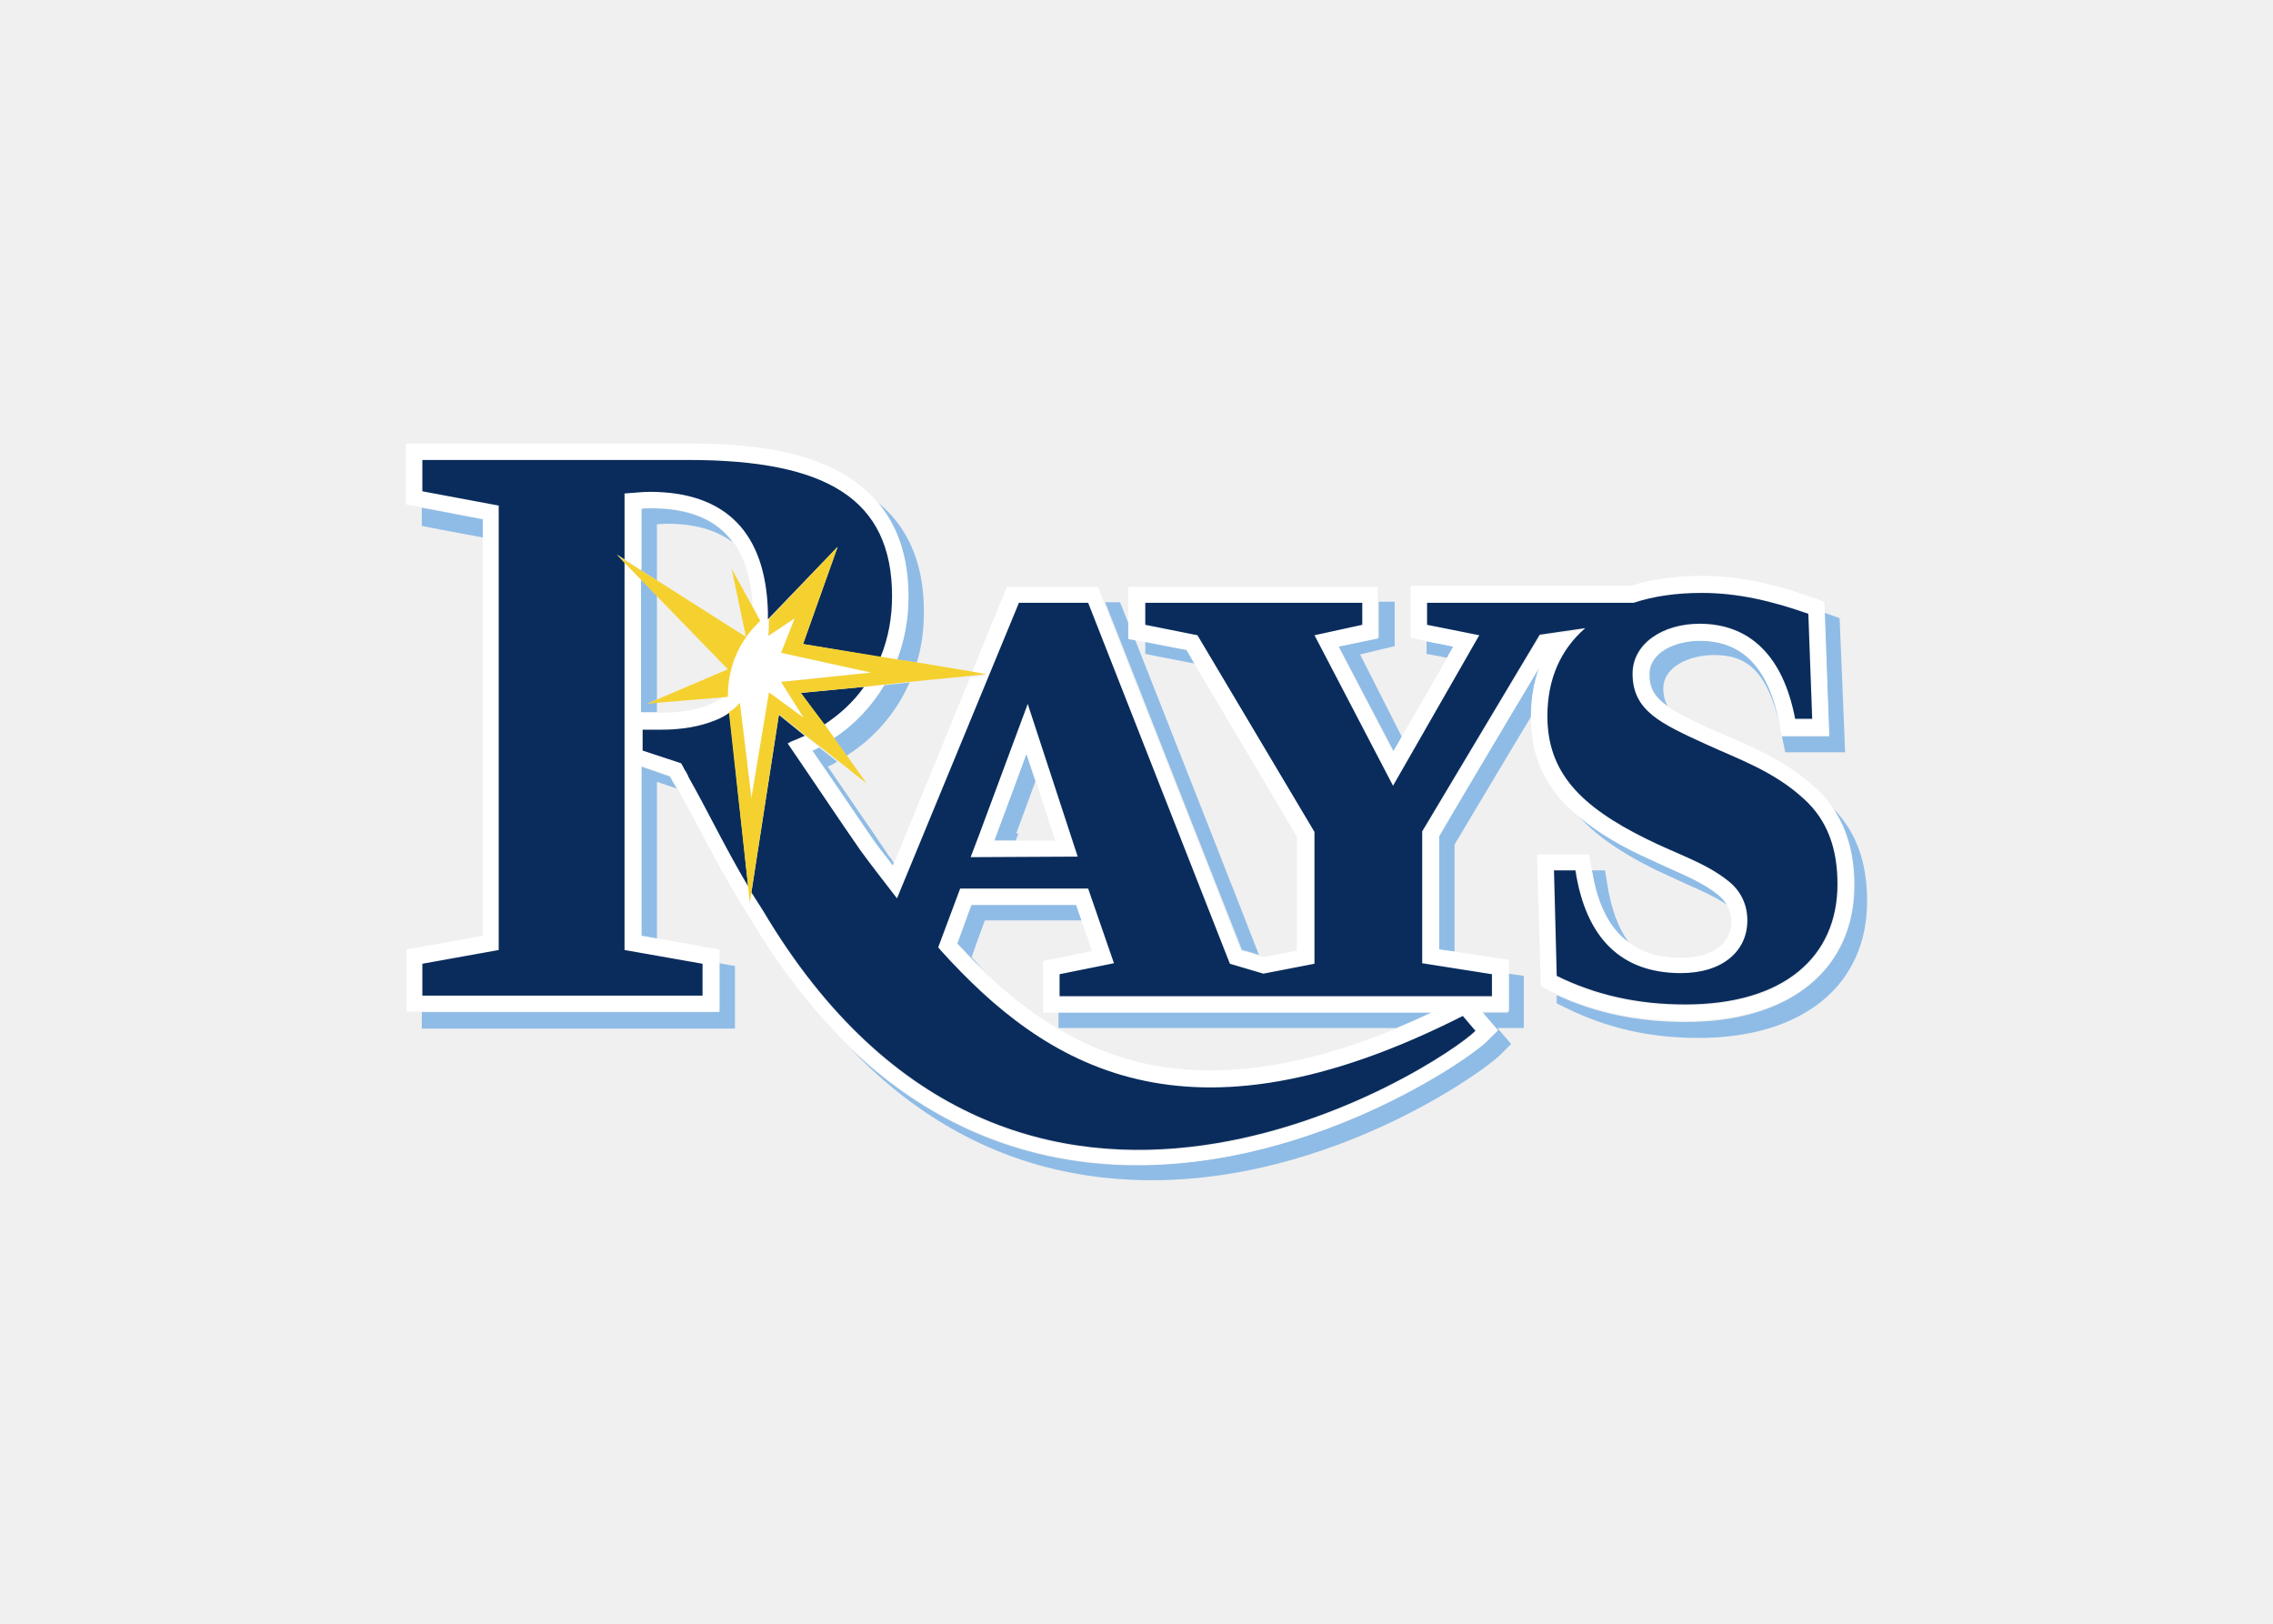
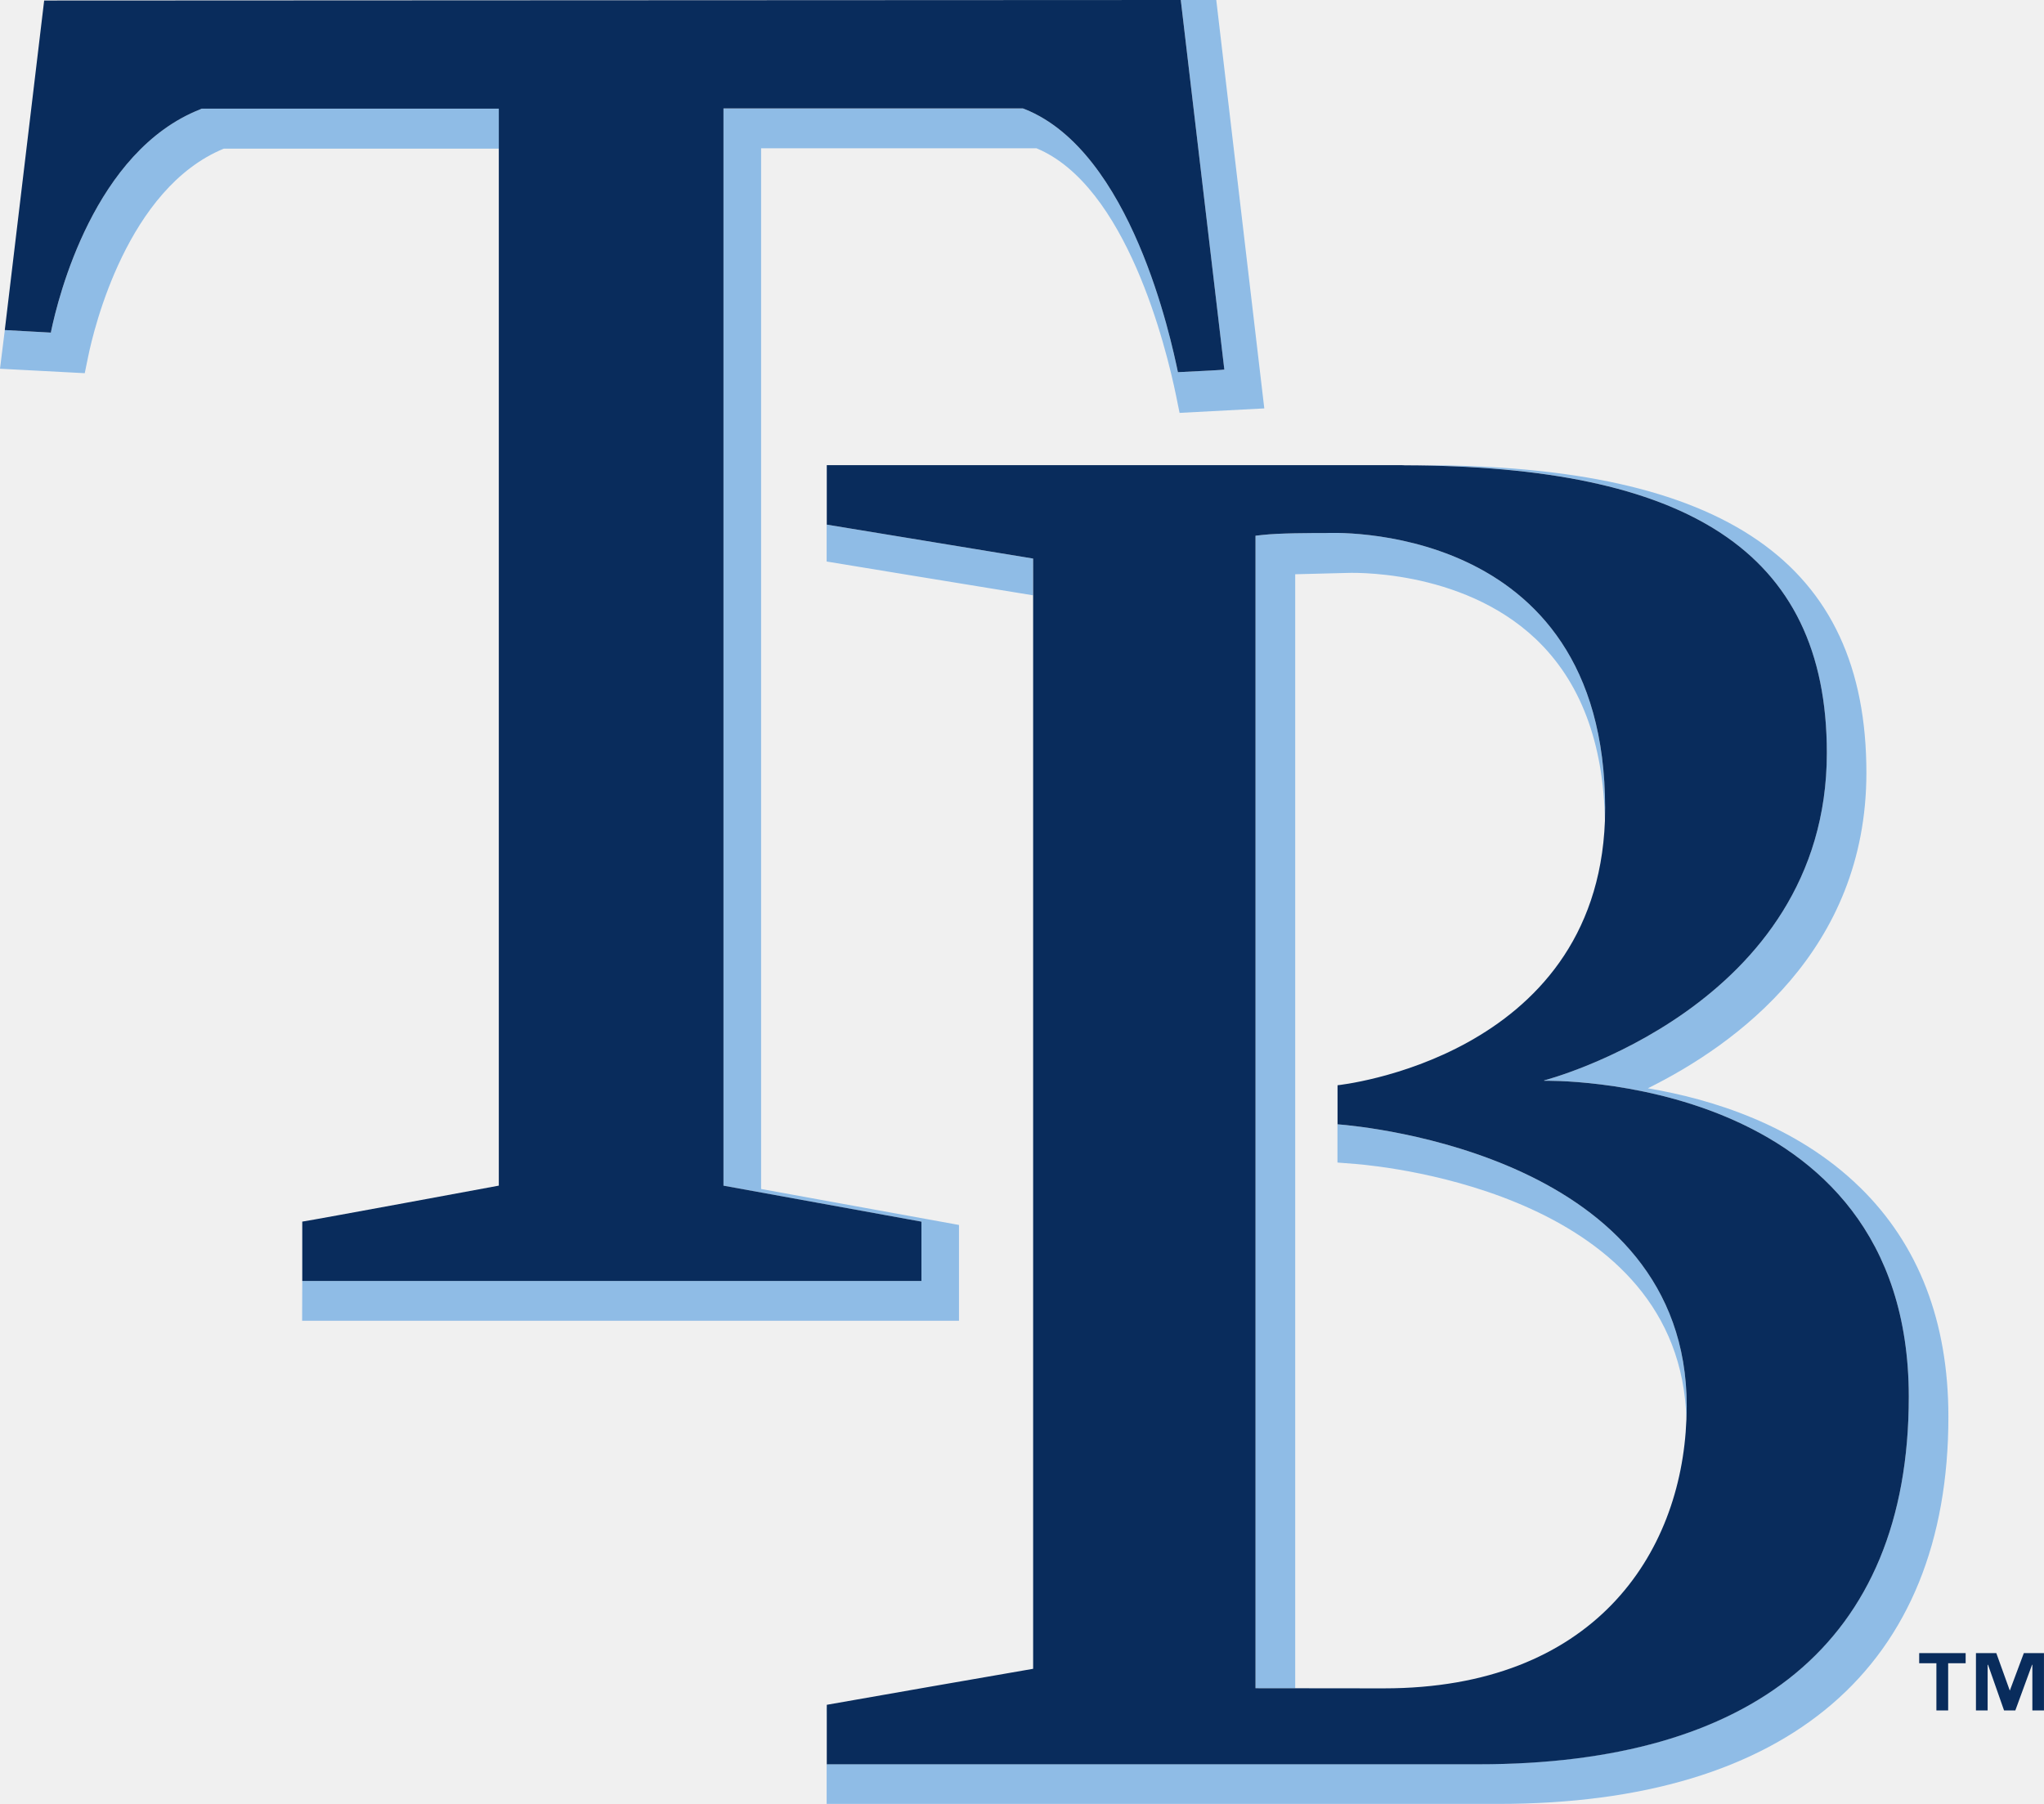
- <svg xmlns="http://www.w3.org/2000/svg" clip-rule="evenodd" fill-rule="evenodd" viewBox="0 0 560 400">
-   <path d="m294.616 163.523c-1.083-1.895-1.895-3.113-2.03-3.519l-10.421-2.03v3.113c-.135 0 8.256 1.624 12.451 2.436zm21.248 85.804h-55.083v3.925h83.233c2.842-1.218 5.82-2.436 8.797-3.925zm13.94-90.135c2.977 5.684 9.609 18.406 13.534 25.85.677-1.083 1.353-2.301 2.03-3.519-3.789-7.444-8.12-16.105-10.286-20.301 2.707-.677 8.526-2.03 8.526-2.03v-10.962h-3.925v8.932c-.135 0-6.632 1.353-9.88 2.03zm21.654-1.218v3.113s2.436.406 5.008.947c.541-1.083 1.083-2.03 1.624-2.842-1.759-.271-4.466-.812-6.632-1.218zm13.534 91.358 3.925 4.601-2.571 2.571c-4.601 4.737-49.669 35.865-99.203 29.774-21.789-2.707-41.143-12.18-57.654-28.015 17.323 18.135 37.759 28.827 61.037 31.669 49.94 6.226 94.195-25.173 99.203-30.18l2.571-2.571-3.383-3.925h6.496v-12.857s-1.624-.271-3.925-.541v9.609h-6.496zm14.21-84.857c-6.767 11.368-23.955 40.06-24.767 41.549v27.88c.947.135 2.301.406 3.925.541v-26.391c.677-1.083 11.098-18.677 18.947-31.669 0-4.331.677-8.256 1.895-11.91zm44.12 55.759c-3.383-2.707-7.714-4.601-12.316-6.632l-7.038-3.248c-6.496-3.248-11.639-6.496-15.564-9.88 4.331 5.008 10.692 9.474 19.489 13.804l7.038 3.248c3.925 1.759 7.714 3.383 10.827 5.549-.677-1.083-1.489-2.03-2.436-2.842zm-22.06 11.91c-2.571-3.519-4.331-8.256-5.278-14.346l-.541-3.383h-3.248c1.353 8.391 4.331 14.346 9.068 17.729zm37.759-50.752.135.677.677 3.248h14.752l-1.353-33.022-2.571-.947-1.218-.406 1.218 30.451h-11.639zm-20.165-23.549c-6.09 0-12.451 2.842-12.451 8.256 0 3.383 1.218 5.549 4.466 7.85-.677-1.218-1.083-2.571-1.083-4.331 0-5.414 6.496-8.256 12.451-8.256 7.714 0 13.263 3.248 16.647 18.812l-.406-2.165c-2.707-13.534-9.068-20.165-19.624-20.165zm32.887 41.41c3.383 5.143 5.143 11.233 5.143 18.812 0 20.707-15.835 33.699-41.549 33.699-11.774 0-22.195-2.165-31.804-6.632v2.03l2.165 1.083c10.15 5.008 20.707 7.444 32.752 7.444 25.579 0 41.549-12.857 41.549-33.699 0-9.609-2.707-17.053-8.256-22.737zm-141.564 36c-4.601-11.91-22.737-57.925-30.586-77.819l-1.489-3.519v-.135l-2.165-5.414h-3.654c6.632 16.782 32.481 82.692 33.699 85.669.812.135 2.571.677 4.195 1.218zm-67.534-8.526h23.955l-1.353-3.925h-25.85c-.947 2.436-2.301 6.361-3.519 9.609 2.03 2.165 4.195 4.466 6.632 6.767-1.083-1.083-2.165-2.301-3.113-3.383 1.083-3.248 2.571-7.173 3.248-9.068zm2.301-19.624h5.278c.406-.947.677-1.759.677-1.759h-.541c1.353-3.789 2.842-7.579 4.737-12.857-.677-2.165-1.489-4.466-2.301-6.902-3.383 9.338-7.85 21.519-7.85 21.519zm-20.842-38.977-6.226.677c-3.113 5.143-7.308 9.744-12.586 13.128l3.113 4.331c7.173-4.466 12.451-10.827 15.699-18.135zm-62.255-38.977 2.301-.135c6.902 0 12.316 1.489 16.376 4.601-4.06-5.684-10.827-8.391-20.301-8.391-.677 0-1.489 0-2.301.135v15.158l3.925 2.436zm4.06 63.744-.812-1.489-.135-.135c-1.895-.677-5.82-2.03-7.038-2.436v41.819c.947.135 2.301.406 3.925.677v-38.707c.812.271 2.977.947 4.872 1.624l-.541-.947zm-61.985 56.571v3.925h77.143v-15.429s-1.624-.271-3.925-.677v12.045h-73.218v.135zm117.067-87.022 4.872.812c1.218-3.925 1.759-8.12 1.759-12.586 0-12.722-4.466-21.248-11.233-26.797 4.466 5.414 7.308 12.857 7.308 22.872.135 5.549-.947 10.827-2.707 15.699zm-61.579 10.962 2.436-1.083v-25.579l-3.925-4.06v32.752h3.925v-2.571zm59.684 37.624c0-.135-8.662-12.722-8.662-12.722s-3.789-5.549-6.496-9.474c.135-.135.677-.271.677-.271.541-.271 1.083-.541 1.624-.947l-4.466-3.519-1.083.541s-.406.271-.677.271c2.707 3.925 6.496 9.474 6.496 9.474l8.662 12.722c.135.135.677.947.677.947l4.06 5.278.271-.812-.406-.541c.135 0-.541-.947-.677-.947zm-100.15-83.098c-3.113-.541-10.421-2.03-15.023-2.842v4.466s8.932 1.759 15.023 2.842z" fill="#8fbce6" />
-   <path d="m456.751 217.929c0-7.444-1.759-13.669-5.143-18.812-1.218-1.895-2.707-3.654-4.466-5.143-6.496-6.09-14.075-9.338-20.842-12.316l-4.06-1.759-.677-.271c-5.008-2.301-8.526-4.06-10.827-5.684-3.248-2.165-4.466-4.466-4.466-7.85 0-5.414 6.496-8.256 12.451-8.256 10.556 0 16.917 6.632 19.624 20.165l.406 2.165.271 1.083h11.639l-1.083-30.451-.135-2.571-2.571-.947c-10.692-3.789-19.218-5.414-27.609-5.414-6.496 0-12.316.812-17.459 2.436h-54.271v12.857s1.759.271 3.925.812c2.165.406 4.872.947 6.632 1.353-.406.812-.947 1.759-1.624 2.842-3.113 5.414-7.579 13.263-11.233 19.489-.677 1.218-1.353 2.436-2.03 3.519-3.925-7.444-10.556-20.165-13.534-25.85l9.744-2.03v-12.722h-61.443v12.857l1.489.271c.677.135 1.489.271 2.436.406l10.421 2.03c.271.406.947 1.624 2.03 3.519 6.361 10.692 24.361 41.007 25.173 42.496v28.015c-1.895.406-5.414 1.083-8.391 1.624l-1.218-.406c-1.759-.541-3.383-.947-4.195-1.218-1.218-3.113-27.068-68.887-33.699-85.669-.947-2.436-1.489-3.925-1.489-3.925h-22.466l-8.662 21.248 3.654.677-4.06.406-18.677 45.609-.271.812-4.06-5.278s-.541-.812-.677-.947c-.135-.135-8.662-12.722-8.662-12.722s-3.789-5.549-6.496-9.474c.135 0 .677-.271.677-.271l1.083-.541-3.519-2.707c-1.218.541-2.436 1.083-3.519 1.489l-.677.406c6.767 9.88 12.586 18.677 17.865 26.256 2.842 3.789 5.955 7.85 9.068 11.91l29.91-72.947h17.053l34.917 88.917 8.256 2.436 12.586-2.436v-32.481l-28.827-48.451-12.857-2.571v-5.414h53.459v5.414l-11.774 2.571 19.353 37.083 21.248-37.083-12.857-2.571v-5.414h50.887c4.872-1.489 10.421-2.436 16.782-2.436 8.797 0 17.188 1.895 26.256 5.143l1.083 26.12h-4.195c-3.113-15.699-11.233-23.413-23.549-23.413-9.068 0-16.511 4.872-16.511 12.316 0 9.203 7.173 12.316 18.271 17.459 7.308 3.383 16.511 6.632 23.955 13.398 5.684 5.143 8.256 12.045 8.256 20.977 0 17.865-13.128 29.639-37.489 29.639-11.639 0-22.06-2.165-31.669-7.038l-.677-25.985h5.278c2.571 16.782 11.504 25.308 25.985 25.308 10.286 0 16.376-5.414 16.376-12.992 0-3.925-1.759-7.444-4.737-9.744-5.549-4.466-12.857-6.767-20.03-10.286-16.376-8.12-24.496-16.511-24.496-30.316 0-9.068 3.248-16.511 9.338-21.654l-11.233 1.624-28.962 48.451v32.481l17.188 2.707v5.414h-106.646v-5.414l13.398-2.707-6.361-18.406h-31.534l-5.414 14.481.677.812c25.714 28.15 60.361 50.616 128.571 16.105l3.113 3.654c-8.391 8.391-112.601 76.737-175.533-29.639l-2.842-4.466-.406 2.571-.406-4.331c-5.414-9.068-10.015-18.677-14.752-26.932 0 0-.271-.677-1.083-2.03-.271-.541-.541-1.083-.812-1.489l-9.474-3.113v-5.143h4.601c5.278 0 9.609-.812 13.263-2.301 0 0 1.624-.541 3.519-1.759.947-.677 1.759-1.353 2.707-2.301l2.842 23.413 4.331-25.985 8.526 6.226-5.549-8.932 22.195-2.301-22.195-4.872 3.248-8.391-6.496 4.331c.135-1.489.135-2.977.135-4.195v-1.895c-.541-19.353-10.286-29.504-29.098-29.504-2.03 0-4.06.135-6.226.406v16.241l4.06 2.571v-15.158l2.301-.135c9.474 0 16.241 2.842 20.301 8.391 2.842 3.925 4.466 9.203 4.737 15.835l1.895 3.519c-6.902 6.361-7.985 14.075-7.985 18.677l-1.083.135c-3.519 2.571-8.662 3.925-15.293 3.925h-5.008v-32.752l-4.06-4.195v95.413l19.218 3.383v7.85h-69.022v-7.85l18.812-3.383v-109.488l-18.812-3.519v-7.714h65.504c34.105 0 50.21 9.609 50.21 33.564 0 5.278-.947 10.286-2.842 15.023l4.06.677c1.895-4.872 2.842-10.15 2.842-15.564 0-10.15-2.842-17.459-7.308-22.872-10.556-12.992-30.586-14.887-46.962-14.887h-69.564v15.023s1.624.271 3.925.677c4.601.812 11.91 2.301 15.023 2.842v102.722c-4.466.812-18.812 3.383-18.812 3.383v15.293h77.143v-15.293s-9.203-1.624-15.293-2.707c-1.624-.271-2.977-.541-3.925-.677v-41.819c1.218.406 5.278 1.759 7.038 2.436l.135.135c0 .135.812 1.489.812 1.489l.271.406.541.947 5.414 10.015c3.789 7.308 7.85 14.752 12.451 21.925 7.444 12.586 15.835 23.278 24.902 32.075 16.647 15.97 36 25.308 57.654 28.015 49.534 6.226 94.466-25.038 99.203-29.774l2.571-2.571-3.925-4.601h6.632v-12.722s-7.85-1.218-13.263-2.03c-1.489-.271-2.977-.406-3.925-.541v-27.88c.812-1.489 17.865-30.316 24.632-41.549-1.353 3.654-2.03 7.579-2.03 12.045v.135c0 9.744 3.383 17.323 11.098 23.955 4.06 3.519 9.068 6.767 15.564 9.88l7.038 3.248c4.601 2.03 8.932 3.925 12.316 6.632 1.083.812 1.759 1.759 2.436 2.842.677 1.218.947 2.436.947 3.789 0 5.549-4.737 8.932-12.451 8.932-5.143 0-9.474-1.218-12.857-3.789-4.737-3.383-7.714-9.338-9.068-17.729 0-.135 0-.271-.135-.541l-.541-3.383h-12.857l.947 32.481 3.789 1.895c9.609 4.466 20.03 6.632 31.804 6.632 25.714.135 41.549-12.722 41.549-33.564zm-175.669 43.85c-16.376-3.925-28.962-13.128-38.707-22.466-2.436-2.301-4.601-4.601-6.632-6.767 1.218-3.248 2.571-7.038 3.519-9.609h25.85l1.353 3.925c.812 2.301 1.759 5.008 2.571 7.444-3.925.812-12.045 2.436-12.045 2.436v12.722h95.819c-2.977 1.353-5.955 2.707-8.797 3.925-24.09 9.88-44.797 12.586-62.932 8.391zm-27.879-88.376-11.91 32.075-2.165 5.684 26.391-.135zm2.03 19.083c1.895 5.82 3.519 10.827 4.737 14.617h-15.023s4.601-12.18 7.985-21.519c.812 2.436 1.489 4.737 2.301 6.902zm-37.353-23.819-5.008.541c-2.571 3.654-5.82 6.767-9.88 9.474l2.301 3.248c5.278-3.519 9.474-7.985 12.586-13.263z" fill="#fff" />
-   <path d="m191.895 176.11-6.767 43.714 2.842 4.466c63.068 106.376 167.142 38.03 175.533 29.639l-3.113-3.654c-68.346 34.647-102.992 12.18-128.571-16.105l-.677-.812 5.414-14.481h31.534l6.361 18.406-13.398 2.707v5.414h106.511v-5.414l-17.188-2.707v-32.481l28.962-48.451 11.233-1.624c-6.09 5.278-9.338 12.586-9.338 21.654 0 13.804 7.985 22.195 24.496 30.316 7.308 3.654 14.481 5.82 20.03 10.286 3.113 2.436 4.737 5.82 4.737 9.744 0 7.579-6.09 12.992-16.376 12.992-14.617 0-23.413-8.526-25.985-25.308h-5.278l.677 25.985c9.609 4.737 20.03 7.038 31.669 7.038 24.361 0 37.489-11.774 37.489-29.639 0-8.932-2.571-15.835-8.256-20.977-7.444-6.902-16.647-10.015-23.955-13.398-11.233-5.143-18.271-8.256-18.271-17.459 0-7.444 7.444-12.316 16.511-12.316 12.316 0 20.571 7.85 23.549 23.413h4.195l-.947-25.85c-9.203-3.248-17.594-5.143-26.256-5.143-6.361 0-11.91.812-16.782 2.436h-50.887v5.414l12.857 2.571-21.248 37.083-19.353-37.083 11.774-2.571v-5.414h-53.459v5.414l12.857 2.571 28.827 48.451v32.481l-12.586 2.436-8.256-2.436-34.917-88.917h-17.053l-30.045 72.812c-3.113-4.06-6.226-7.985-9.068-11.91-5.278-7.579-11.098-16.376-17.865-26.256l.677-.406c1.083-.406 2.301-.947 3.519-1.489l-6.361-5.143zm73.624 34.917-26.391.135 2.165-5.684 11.91-32.075zm-52.647-41.819-15.564 1.489 5.684 7.85c3.925-2.571 7.308-5.684 9.88-9.338zm-6.496-34.512-8.526 23.955 19.083 3.248c1.895-4.601 2.842-9.744 2.842-15.023 0-23.955-16.105-33.564-50.21-33.564h-65.504v7.714l18.812 3.519v109.488l-18.812 3.383v7.85h69.022v-7.85l-19.218-3.383v-95.413l-1.895-2.03 1.895 1.218v-16.241c2.165-.135 4.331-.406 6.226-.406 18.812 0 28.556 10.15 29.098 29.504v1.895l17.188-17.865zm-26.662 40.872c-1.895 1.353-3.519 1.895-3.519 1.895-3.654 1.489-8.12 2.301-13.263 2.301h-4.601v5.143l9.474 3.113c.271.406.541.947.812 1.489.812 1.218 1.083 2.03 1.083 2.03 4.601 8.12 9.203 17.729 14.617 26.797l-4.601-42.767z" fill="#092c5c" />
-   <path d="m220.992 162.441-4.06-.677-19.083-3.113 8.526-23.955-16.917 17.729c0 1.218 0 2.707-.135 4.195l6.496-4.331-3.383 8.526 22.195 4.872-22.195 2.301 5.549 8.797-8.526-6.226-4.331 25.985-2.842-23.413c-.812.947-1.759 1.759-2.707 2.301l4.737 42.902.406 3.925.406-2.571 6.767-43.714 6.496 5.143 3.519 2.707 4.466 3.519 7.173 5.684-5.008-7.038-3.113-4.331-2.301-3.248-5.82-7.714 15.429-1.489 5.008-.541 6.226-.677 15.023-1.489 4.06-.406-3.654-.677-13.804-2.301-4.601-.677zm-69.022-25.85 1.895 2.03 4.06 4.195 3.925 4.06 17.459 18-17.459 7.444-2.436 1.083 2.436-.271 16.376-1.353 1.083-.135c0-4.601 1.083-12.18 7.985-18.677l-1.895-3.519-5.143-9.338 3.519 16.782-21.925-13.94-3.925-2.436-4.06-2.571-1.895-1.353z" fill="#f5d130" />
+ <svg xmlns="http://www.w3.org/2000/svg" viewBox="0 0 156.412 138.076">
+   <path d="M150.415 127.305h-1.337v3.613h-.9v-3.613h-1.317v-.772h3.555v.772zm5.997 3.613h-.89v-3.496h-.024l-1.28 3.496h-.863l-1.226-3.496h-.03v3.496h-.894v-4.385h1.558l1.03 2.862h.005l1.07-2.862h1.542v4.385z" fill="#092C5C" />
+   <path d="M38.17 8.32H15.424l-.107.05C7.222 11.56 4.458 22.724 3.908 25.38c0 .01-.01.06-.01.08l-3.53-.196L0 28.224l6.485.34.263-1.28c.435-2.138 3.003-12.88 10.38-15.907h21.04V8.32zm57.905 32.686v88.213h.04c.677 0 4.5.01 9.29.01-2.006 0-4.994 0-6.293-.01V43.954c1.338-.04 3.857-.098 3.857-.098.175-.01 8.793-.4 14.55 5.05 3.413 3.24 5.185 7.92 5.293 13.925.01-.322.015-.654.015-.977 0-22.265-21.368-21.054-21.368-21.054-1.128 0-3.564 0-4.848.147l-.537.06zm6.27 42.207v5.77l1.4.11c2.57.214 24.864 2.49 25.303 19.56.015-.352.025-.684.025-1.026 0-19.102-24.605-21.406-26.724-21.572v-2.842h-.006zM73.384 93.76s-13.038-2.373-15.142-2.754V11.348h21.07c6.89 2.86 9.926 15.234 10.692 18.974l.26 1.28 6.483-.342L93.072 0h-2.715l3.33 28.29-.347.03-.664.04-2.54.126c-.53-2.548-3.568-16.884-11.732-20.136l-.103-.04H55.357v82.442s14.215 2.588 15.157 2.754v4.54H23.13l-.01 3.048h50.264V93.76zm5.673-51.006s-14.85-2.44-15.79-2.598v-4.55h-.01v7.373s13.637 2.245 15.79 2.586l.01-2.812zm63.267 48.125c-4.912-4.806-11.436-6.77-16.226-7.58 6.747-3.34 16.723-10.566 16.723-24.15 0-16.064-10.826-23.545-34.068-23.545h-1.27c21.436.05 32.31 6.456 32.31 22.022 0 19.473-21.63 25.068-21.63 25.068v.03s27.9-.664 27.9 24.19c0 18.935-12.134 28.114-32.925 28.114H63.267v-4.307c-.01.01-.02.01-.02.01l.01 1.27v6.073h51.392c22.21 0 34.447-10.527 34.447-29.638 0-7.266-2.275-13.165-6.772-17.56" fill="#8FBCE6" />
+   <path d="M63.267 135.04H113.14c20.79 0 32.925-9.19 32.925-28.126 0-24.853-27.9-24.19-27.9-24.19v-.03s21.63-5.594 21.63-25.067c0-15.566-10.874-21.973-32.31-22.012-.087-.01-.16-.01-.234-.01H63.268v4.551c.942.157 15.79 2.598 15.79 2.598v84.98h-.01c-.4.06-14.862 2.588-15.78 2.754v4.551zm59.56-73.185c0 .323-.004.655-.014.977-.69 18.203-20.46 20.234-20.46 20.234v2.989c2.115.166 26.72 2.47 26.72 21.572 0 .342-.01.674-.025 1.025-.4 10.342-7.12 20.577-23.15 20.577h-.492c-4.79 0-8.614-.01-9.292-.01h-.04V41.005l.538-.06c1.284-.145 3.72-.145 4.848-.145 0 0 21.368-1.21 21.368 21.055" fill="#092C5C" />
+   <path d="M23.13 93.506v4.54h47.382v-4.54c-.94-.166-15.15-2.754-15.15-2.754V8.302h22.934l.005.01.11.038c8.158 3.252 11.195 17.597 11.727 20.136l2.544-.127.66-.04.347-.03L90.357.01V0L3.38.04.366 25.263l3.53.195c0-.02.01-.06.01-.08.55-2.655 3.315-13.818 11.416-17.01l.102-.05H38.17v82.432s-13.95 2.588-15.04 2.754" fill="#092C5C" />
</svg>
